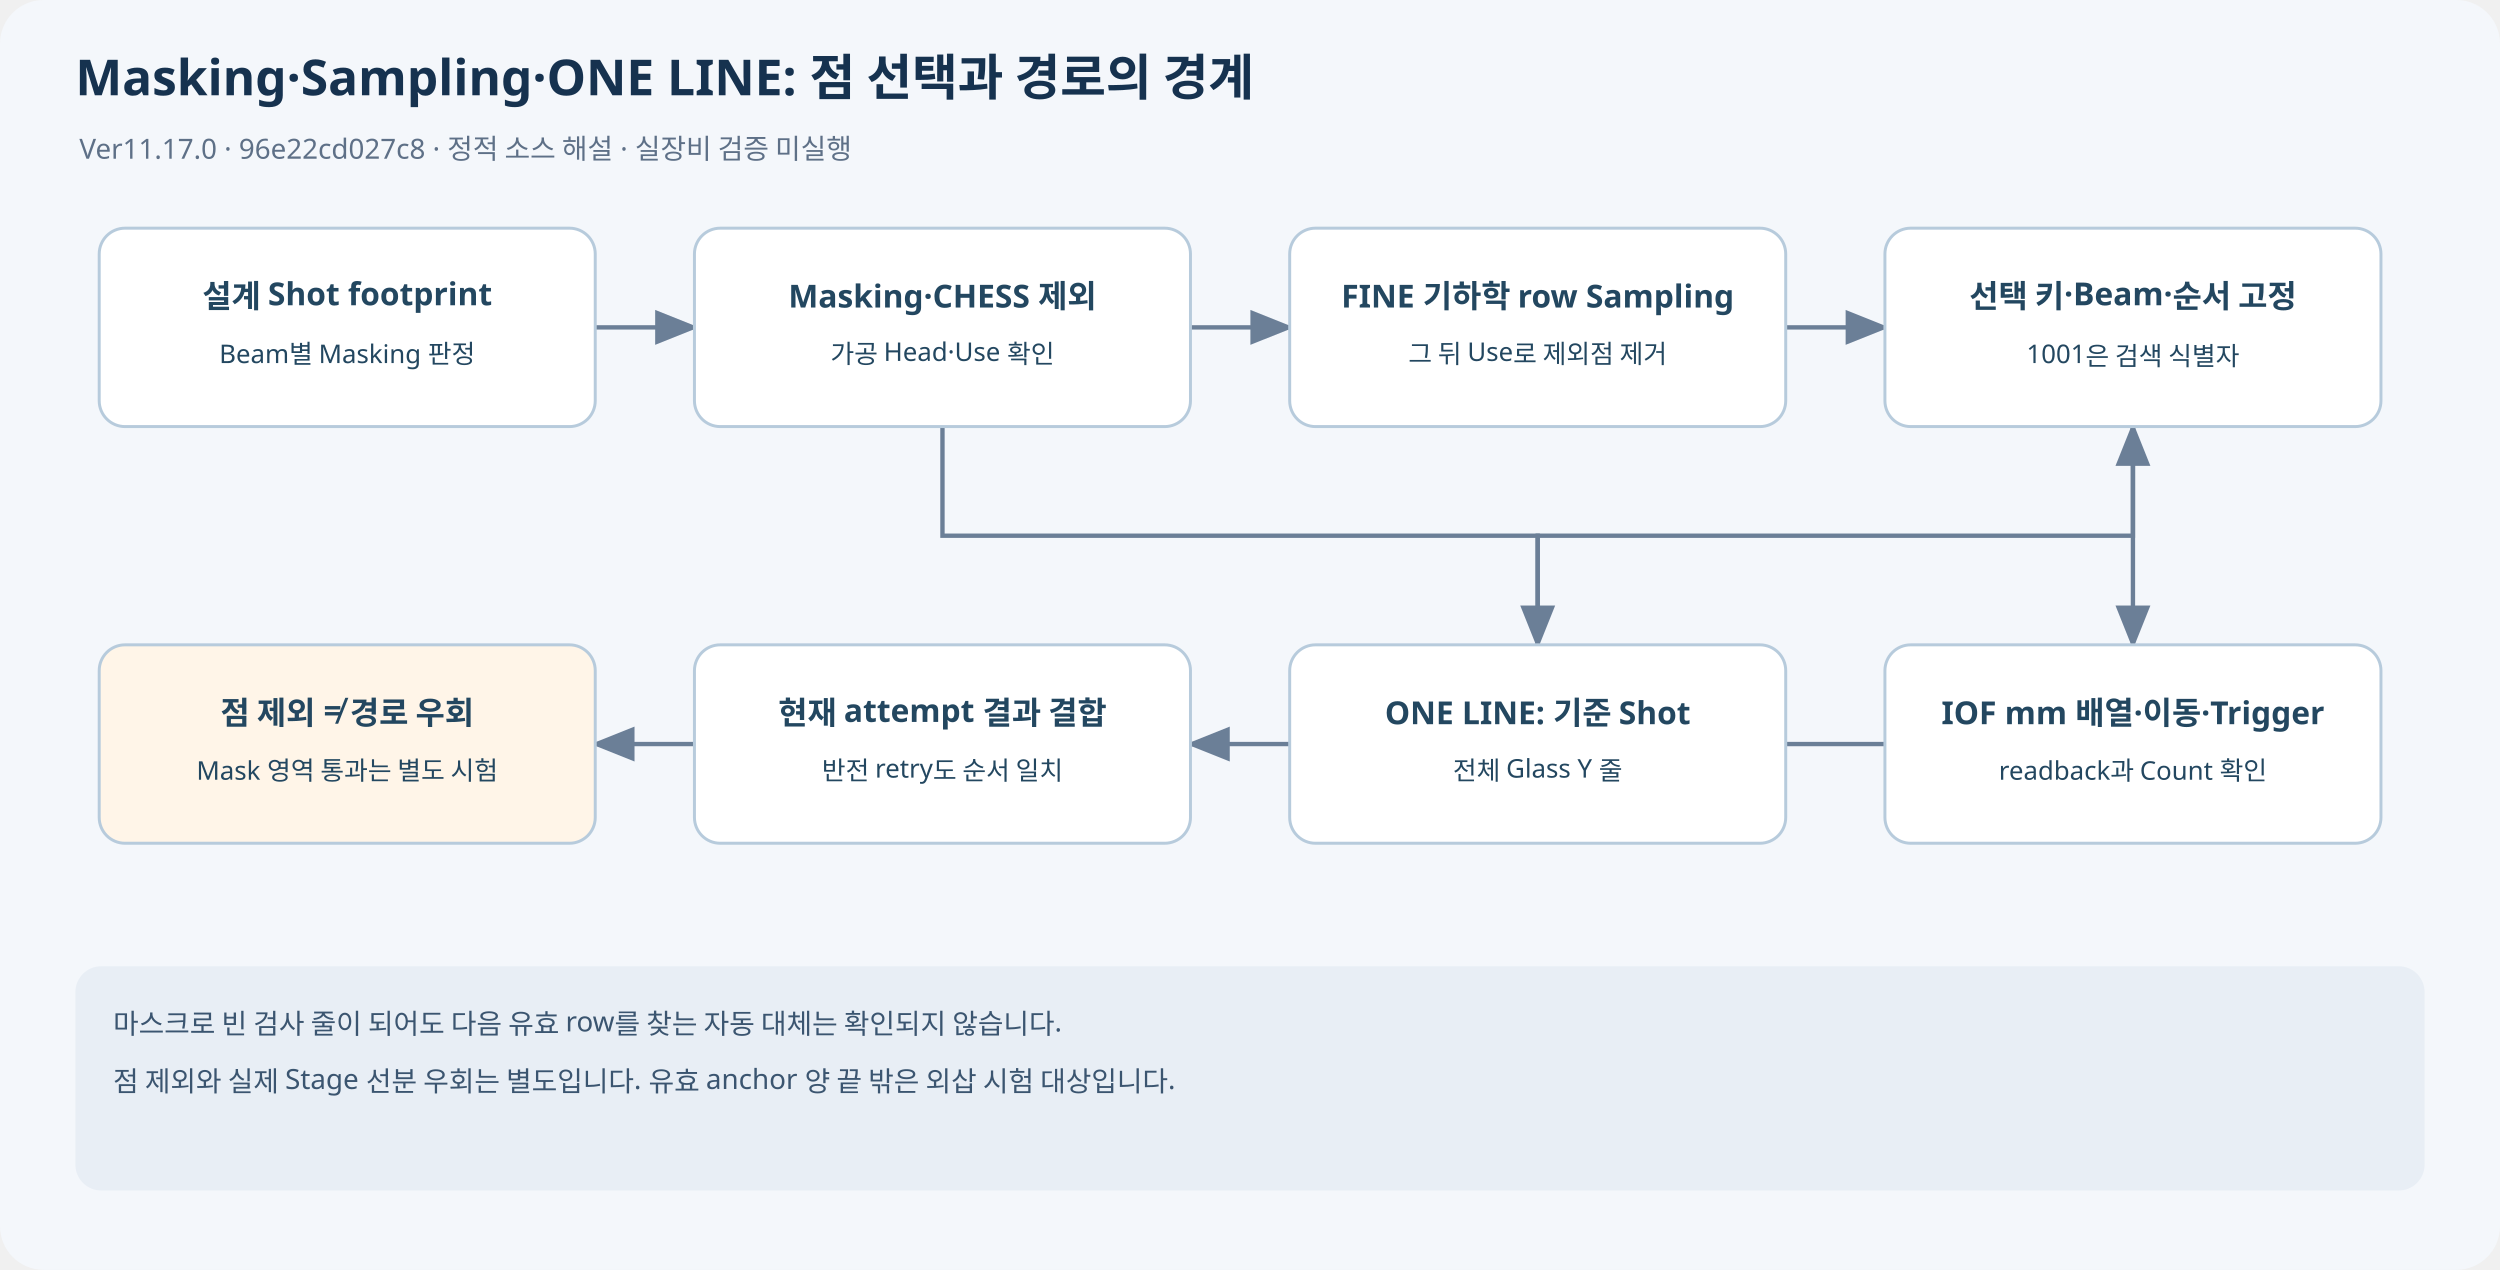
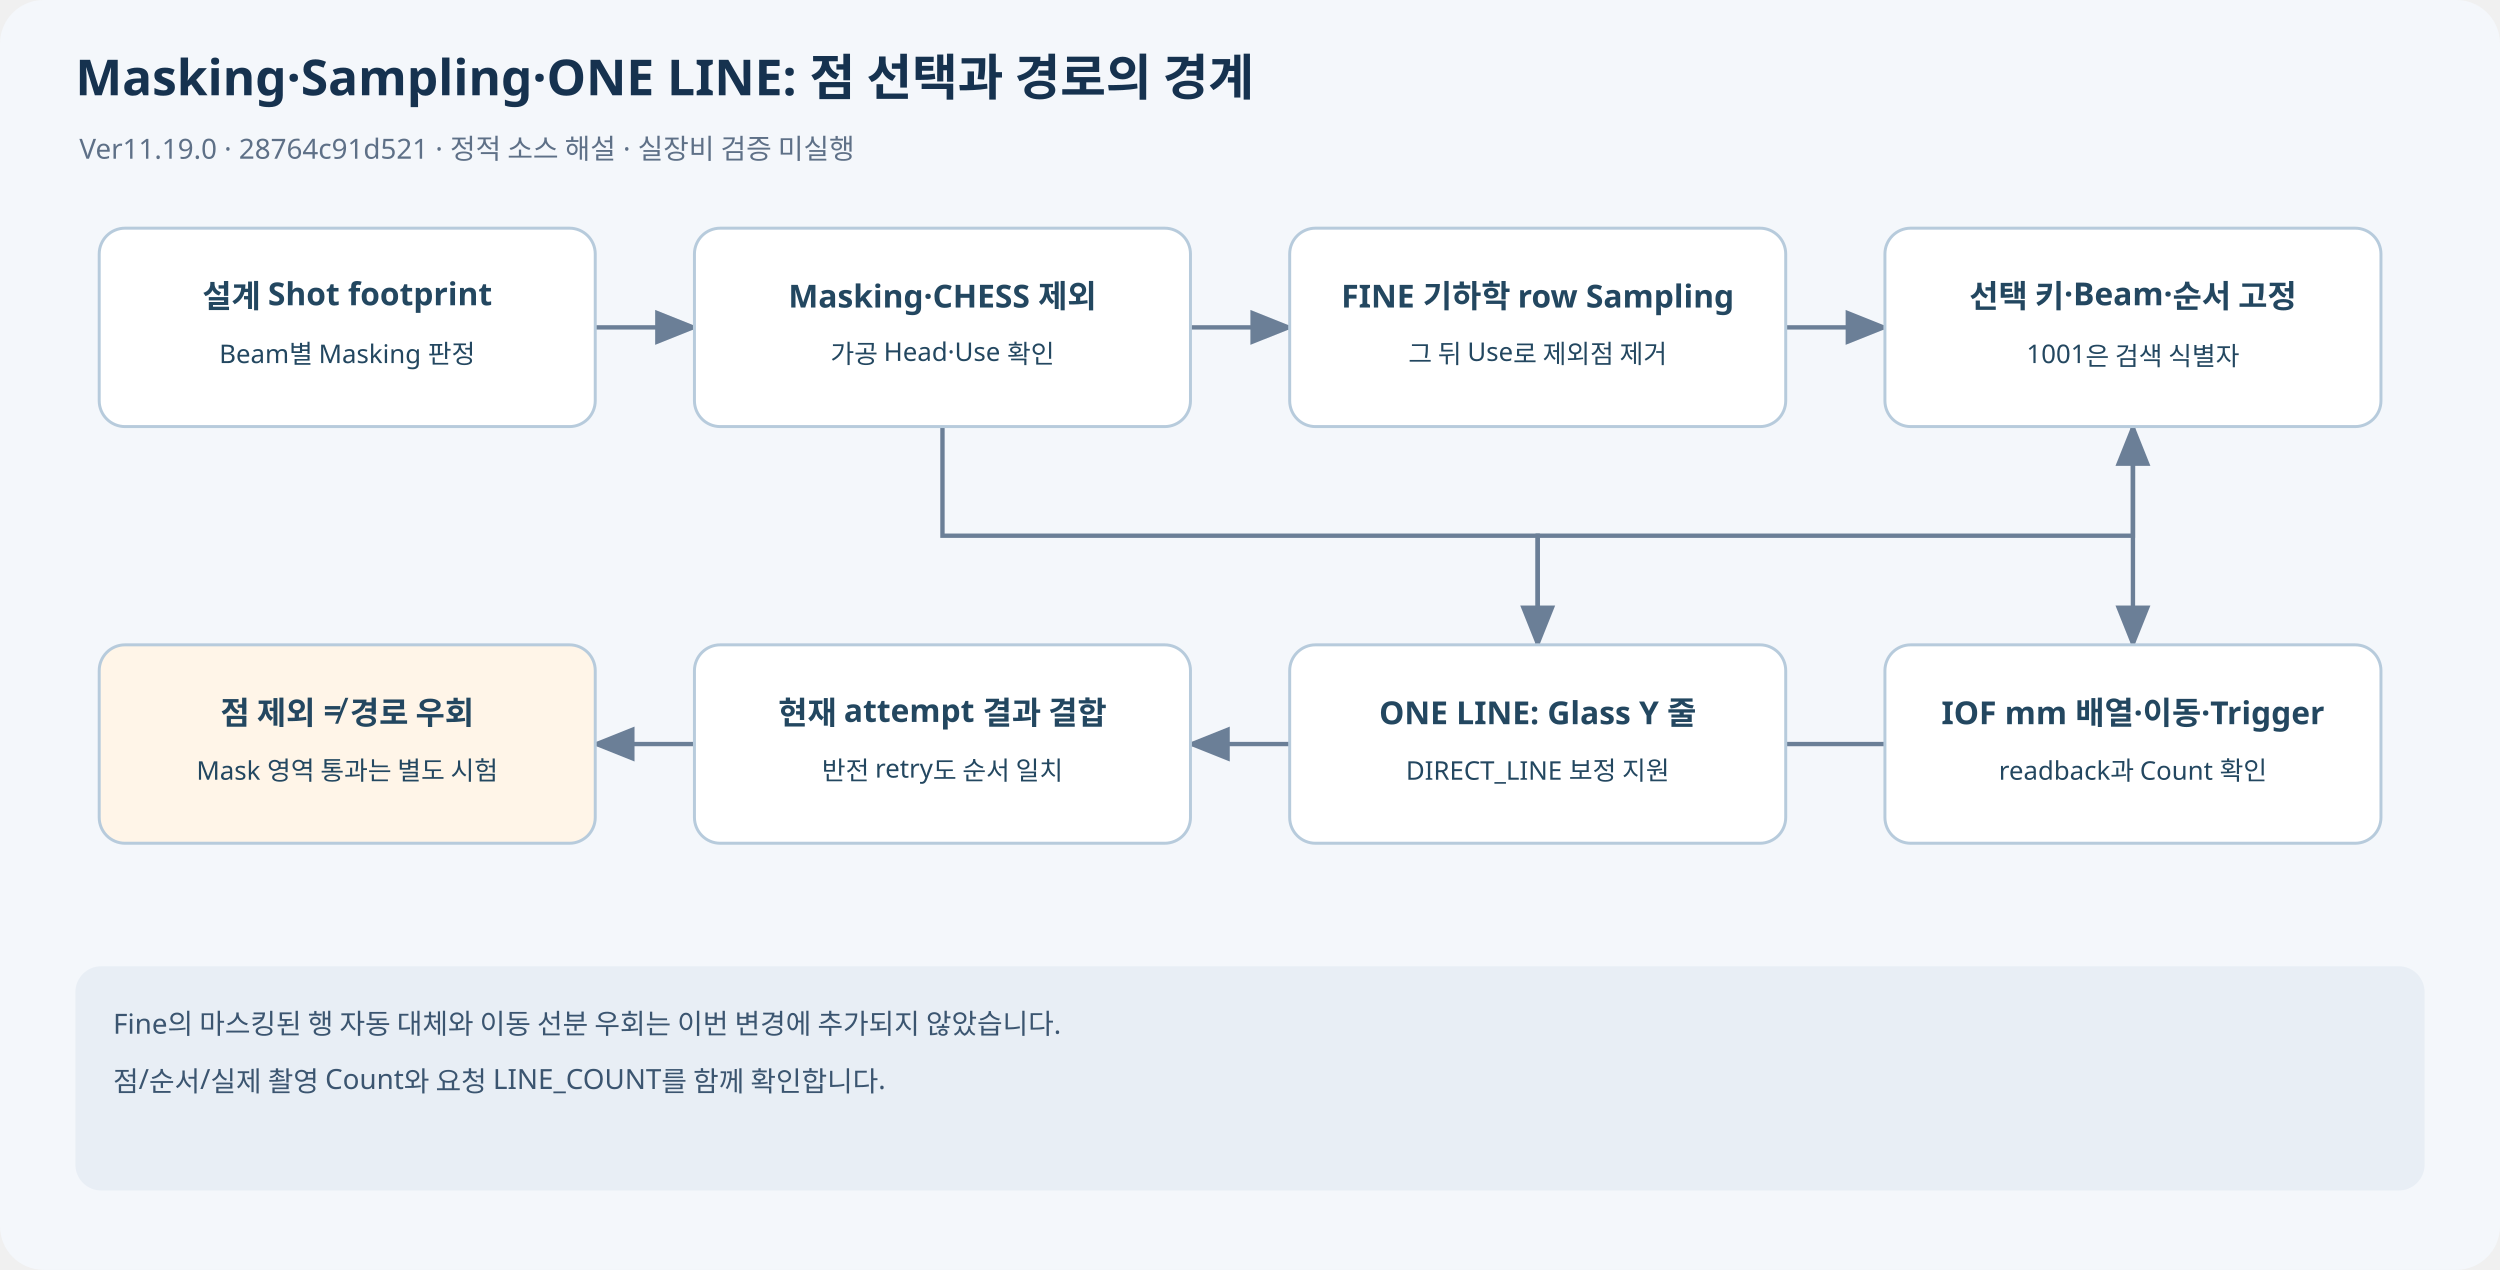
<svg xmlns="http://www.w3.org/2000/svg" viewBox="0 0 1260 640" role="img" aria-labelledby="title desc">
  <defs>
    <marker id="arrow" markerWidth="10" markerHeight="8" refX="9" refY="4" orient="auto">
      <path d="M0 0L10 4L0 8Z" fill="#6b7f97" />
    </marker>
  </defs>
  <rect width="1260" height="640" rx="22" fill="#f4f7fb" />
  <text x="38" y="48" font-family="Malgun Gothic,sans-serif" font-size="25" font-weight="700" fill="#16324f">Masking·Sampling·ONE LINE: 점 선택과 경로의 경계</text>
-   <text x="40" y="80" font-family="Malgun Gothic,sans-serif" font-size="14" fill="#5e7087">Ver11.17.0 · 96e22cd027c8 · 정적 소스 해설 · 실장비 검증 미실행</text>
+   <text x="40" y="80" font-family="Malgun Gothic,sans-serif" font-size="14" fill="#5e7087">Ver11.19.0 · 28764c91d521 · 정적 소스 해설 · 실장비 검증 미실행</text>
  <path d="M300.0 165.0L350.0 165.0" fill="none" stroke="#6b7f97" stroke-width="2.2" marker-end="url(#arrow)" />
  <path d="M600.0 165.0L650.0 165.0" fill="none" stroke="#6b7f97" stroke-width="2.2" marker-end="url(#arrow)" />
  <path d="M475.0 215.0V270.0H775.0V325.0" fill="none" stroke="#6b7f97" stroke-width="2.2" marker-end="url(#arrow)" />
  <path d="M900.0 165.0L950.0 165.0" fill="none" stroke="#6b7f97" stroke-width="2.2" marker-end="url(#arrow)" />
  <path d="M775.0 325.0V270.0H1075.0V215.0" fill="none" stroke="#6b7f97" stroke-width="2.2" marker-end="url(#arrow)" />
  <path d="M1075.0 215.0V270.0H1075.0V325.0" fill="none" stroke="#6b7f97" stroke-width="2.2" marker-end="url(#arrow)" />
  <path d="M950.0 375.0L600.0 375.0" fill="none" stroke="#6b7f97" stroke-width="2.2" marker-end="url(#arrow)" />
  <path d="M350.0 375.0L300.0 375.0" fill="none" stroke="#6b7f97" stroke-width="2.2" marker-end="url(#arrow)" />
  <rect x="50" y="115" width="250" height="100" rx="13" fill="#ffffff" stroke="#b7cbdc" stroke-width="1.5" />
  <text x="175.0" y="155" text-anchor="middle" font-family="Malgun Gothic,sans-serif" font-size="16" font-weight="700" fill="#234760">설계 Shot footprint</text>
  <text x="175.0" y="183" text-anchor="middle" font-family="Malgun Gothic,sans-serif" font-size="13" font-weight="400" fill="#234760">Beam별 Masking 판정</text>
  <rect x="350" y="115" width="250" height="100" rx="13" fill="#ffffff" stroke="#b7cbdc" stroke-width="1.5" />
  <text x="475.0" y="155" text-anchor="middle" font-family="Malgun Gothic,sans-serif" font-size="16" font-weight="700" fill="#234760">Masking·CHESS 제외</text>
  <text x="475.0" y="183" text-anchor="middle" font-family="Malgun Gothic,sans-serif" font-size="13" font-weight="400" fill="#234760">가공 Head·Use 확인</text>
  <rect x="650" y="115" width="250" height="100" rx="13" fill="#ffffff" stroke="#b7cbdc" stroke-width="1.5" />
  <text x="775.0" y="155" text-anchor="middle" font-family="Malgun Gothic,sans-serif" font-size="16" font-weight="700" fill="#234760">FINE 기하학 row Sampling</text>
  <text x="775.0" y="183" text-anchor="middle" font-family="Malgun Gothic,sans-serif" font-size="13" font-weight="400" fill="#234760">그 뒤 Use로 제외점 제거</text>
  <rect x="650" y="325" width="250" height="100" rx="13" fill="#ffffff" stroke="#b7cbdc" stroke-width="1.5" />
-   <text x="775.0" y="365" text-anchor="middle" font-family="Malgun Gothic,sans-serif" font-size="16" font-weight="700" fill="#234760">ONE LINE: 기준 Shot</text>
-   <text x="775.0" y="393" text-anchor="middle" font-family="Malgun Gothic,sans-serif" font-size="13" font-weight="400" fill="#234760">전체 Glass Y 줄</text>
+   <text x="775.0" y="365" text-anchor="middle" font-family="Malgun Gothic,sans-serif" font-size="16" font-weight="700" fill="#234760">ONE LINE: Glass Y 줄</text>
+   <text x="775.0" y="393" text-anchor="middle" font-family="Malgun Gothic,sans-serif" font-size="13" font-weight="400" fill="#234760">DIRECT_LINE 보정 지원</text>
  <rect x="950" y="115" width="250" height="100" rx="13" fill="#ffffff" stroke="#b7cbdc" stroke-width="1.5" />
  <text x="1075.0" y="155" text-anchor="middle" font-family="Malgun Gothic,sans-serif" font-size="16" font-weight="700" fill="#234760">선택 키·Beam·순서 고정</text>
  <text x="1075.0" y="183" text-anchor="middle" font-family="Malgun Gothic,sans-serif" font-size="13" font-weight="400" fill="#234760">1001은 검색 식별자</text>
  <rect x="950" y="325" width="250" height="100" rx="13" fill="#ffffff" stroke="#b7cbdc" stroke-width="1.5" />
  <text x="1075.0" y="365" text-anchor="middle" font-family="Malgun Gothic,sans-serif" font-size="16" font-weight="700" fill="#234760">IOF mm 배열·이동·Trigger</text>
  <text x="1075.0" y="393" text-anchor="middle" font-family="Malgun Gothic,sans-serif" font-size="13" font-weight="400" fill="#234760">readback과 Count 확인</text>
  <rect x="350" y="325" width="250" height="100" rx="13" fill="#ffffff" stroke="#b7cbdc" stroke-width="1.5" />
  <text x="475.0" y="365" text-anchor="middle" font-family="Malgun Gothic,sans-serif" font-size="16" font-weight="700" fill="#234760">현재 attempt 결과 결합</text>
  <text x="475.0" y="393" text-anchor="middle" font-family="Malgun Gothic,sans-serif" font-size="13" font-weight="400" fill="#234760">반전 retry도 순서 일치</text>
  <rect x="50" y="325" width="250" height="100" rx="13" fill="#fff5e8" stroke="#b7cbdc" stroke-width="1.5" />
  <text x="175.0" y="365" text-anchor="middle" font-family="Malgun Gothic,sans-serif" font-size="16" font-weight="700" fill="#234760">점 제외 ≠ 경로 우회</text>
  <text x="175.0" y="393" text-anchor="middle" font-family="Malgun Gothic,sans-serif" font-size="13" font-weight="400" fill="#234760">Mask 영역 통과는 별도 시험</text>
  <rect x="38" y="487" width="1184" height="113" rx="13" fill="#e8eef5" />
-   <text x="57" y="521" font-family="Malgun Gothic,sans-serif" font-size="14" fill="#3b5570">마스크로 빈 검사 줄이 되어도 다음 유효 row를 찾는 자동 대체는 확인되지 않습니다.</text>
-   <text x="57" y="550" font-family="Malgun Gothic,sans-serif" font-size="14" fill="#3b5570">점 제외와 실제 Stage 선분 우회는 별도입니다. 유효 anchor 양 끝 밖은 외삽 시험 대상입니다.</text>
+   <text x="57" y="521" font-family="Malgun Gothic,sans-serif" font-size="14" fill="#3b5570">Fine의 마스킹된 행 자동 대체와 이동 선분 우회는 이번 변경에 추가되지 않았습니다.</text>
+   <text x="57" y="550" font-family="Malgun Gothic,sans-serif" font-size="14" fill="#3b5570">점/순서/실제 촬영 Count와 요청 LINE_COUNT를 함께 확인합니다.</text>
</svg>
